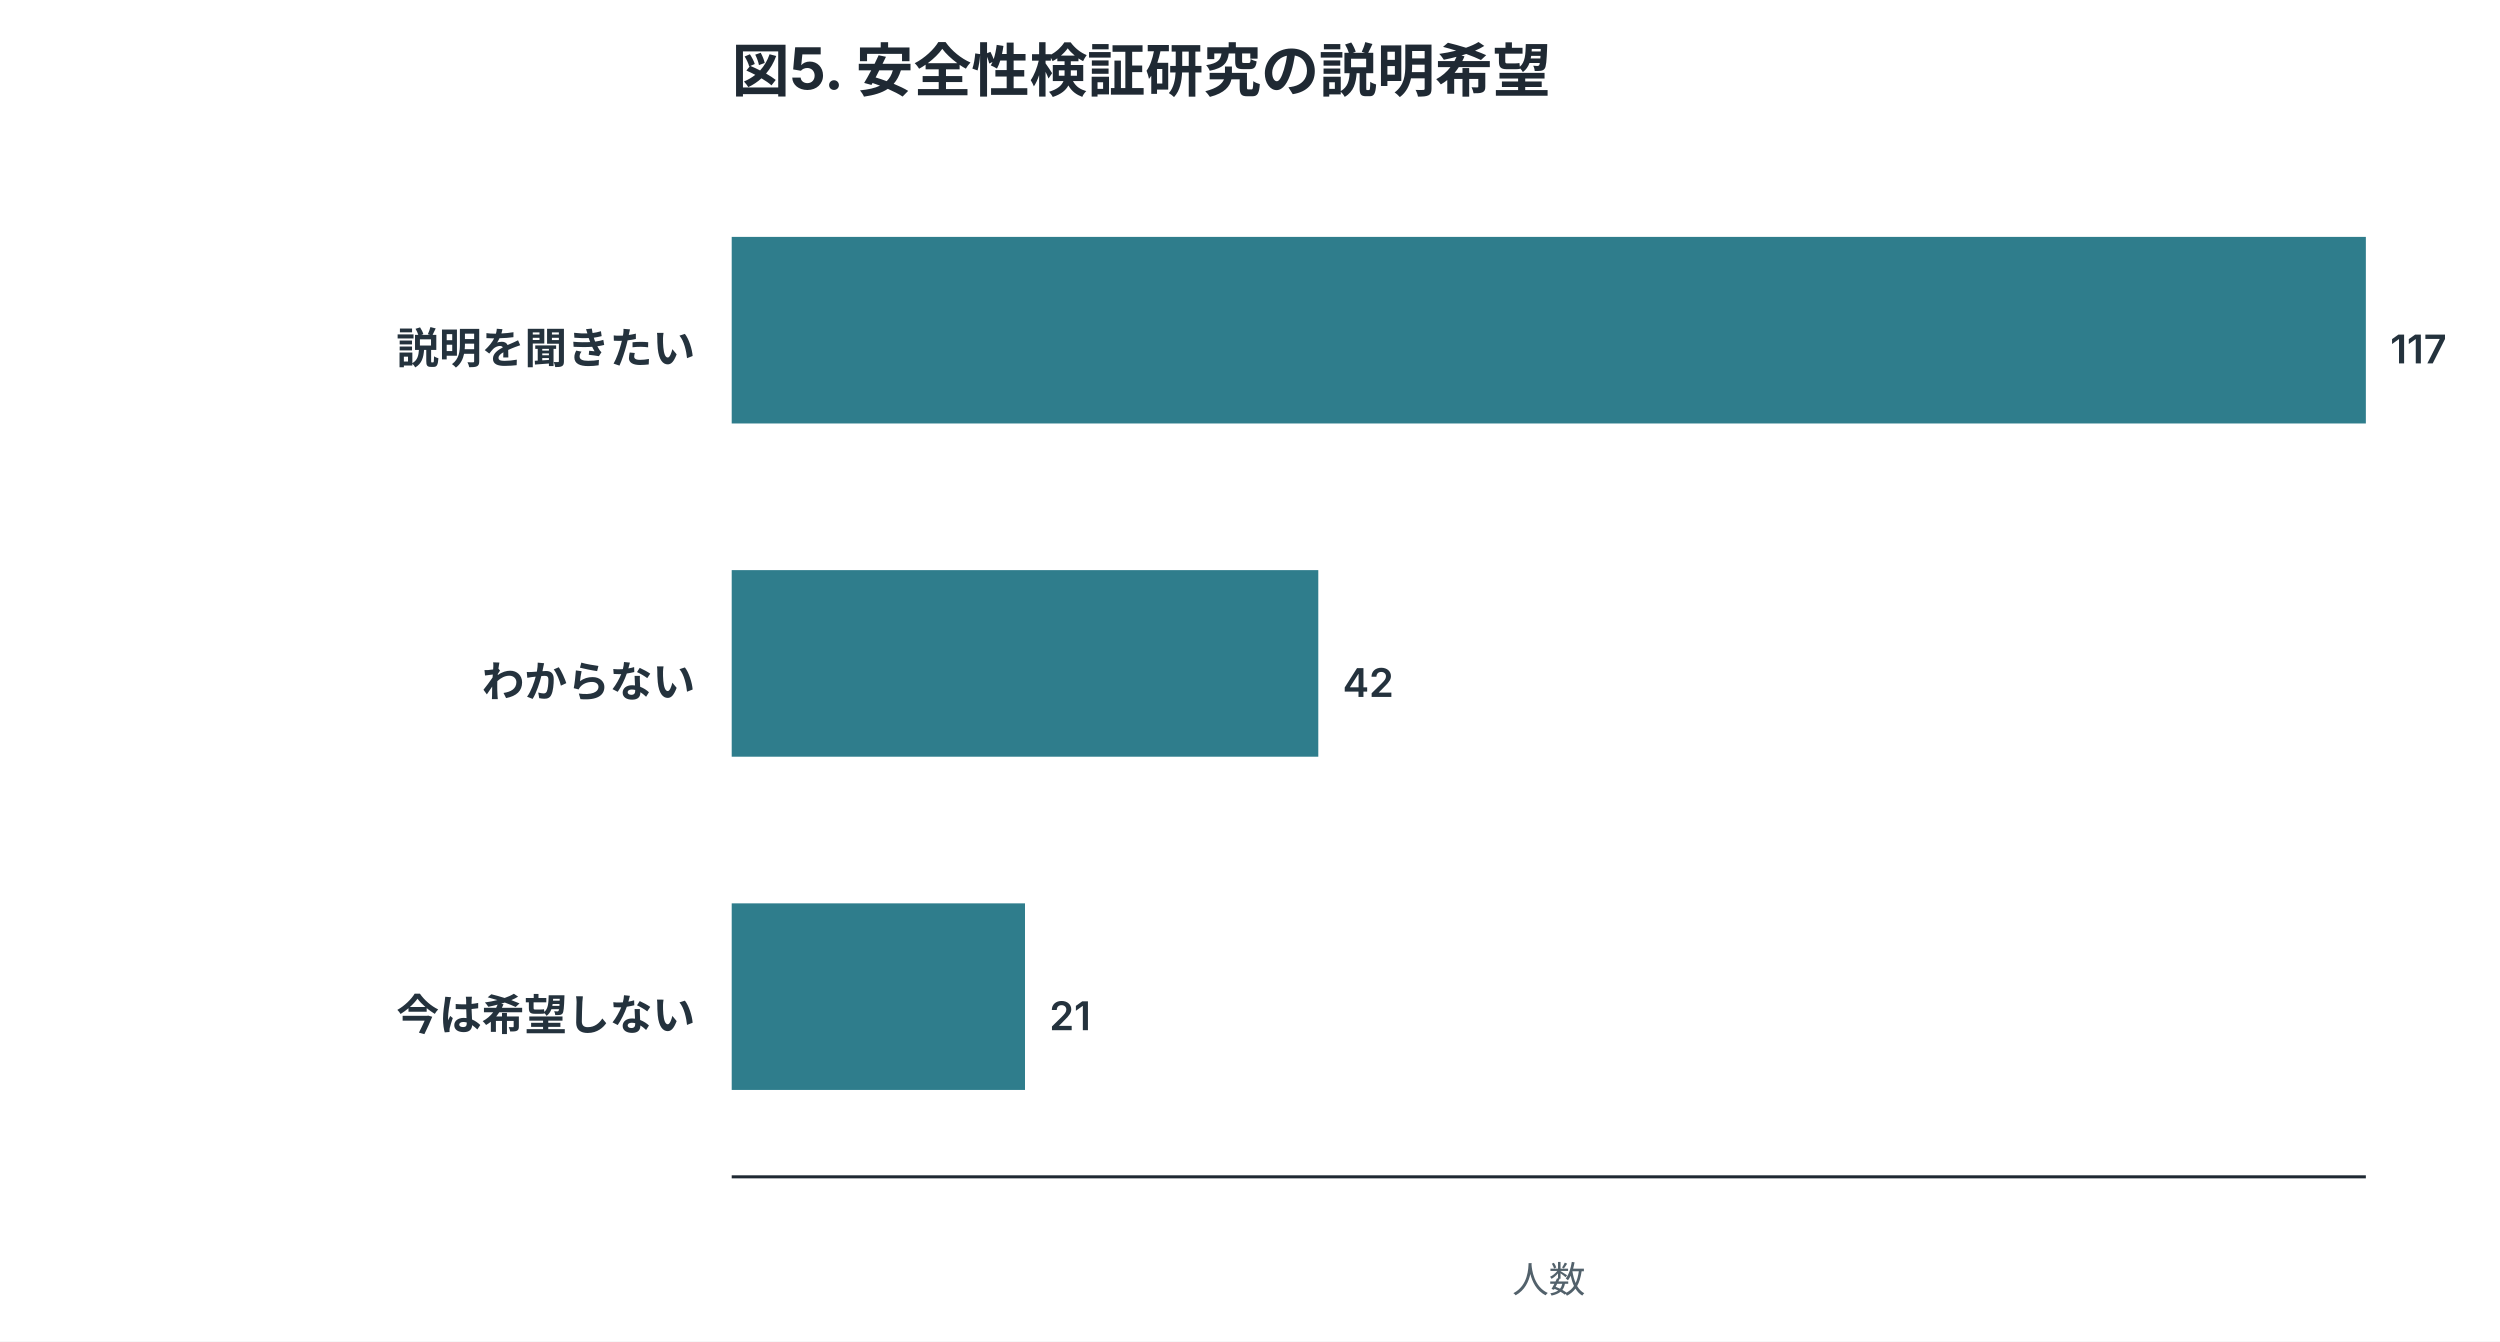
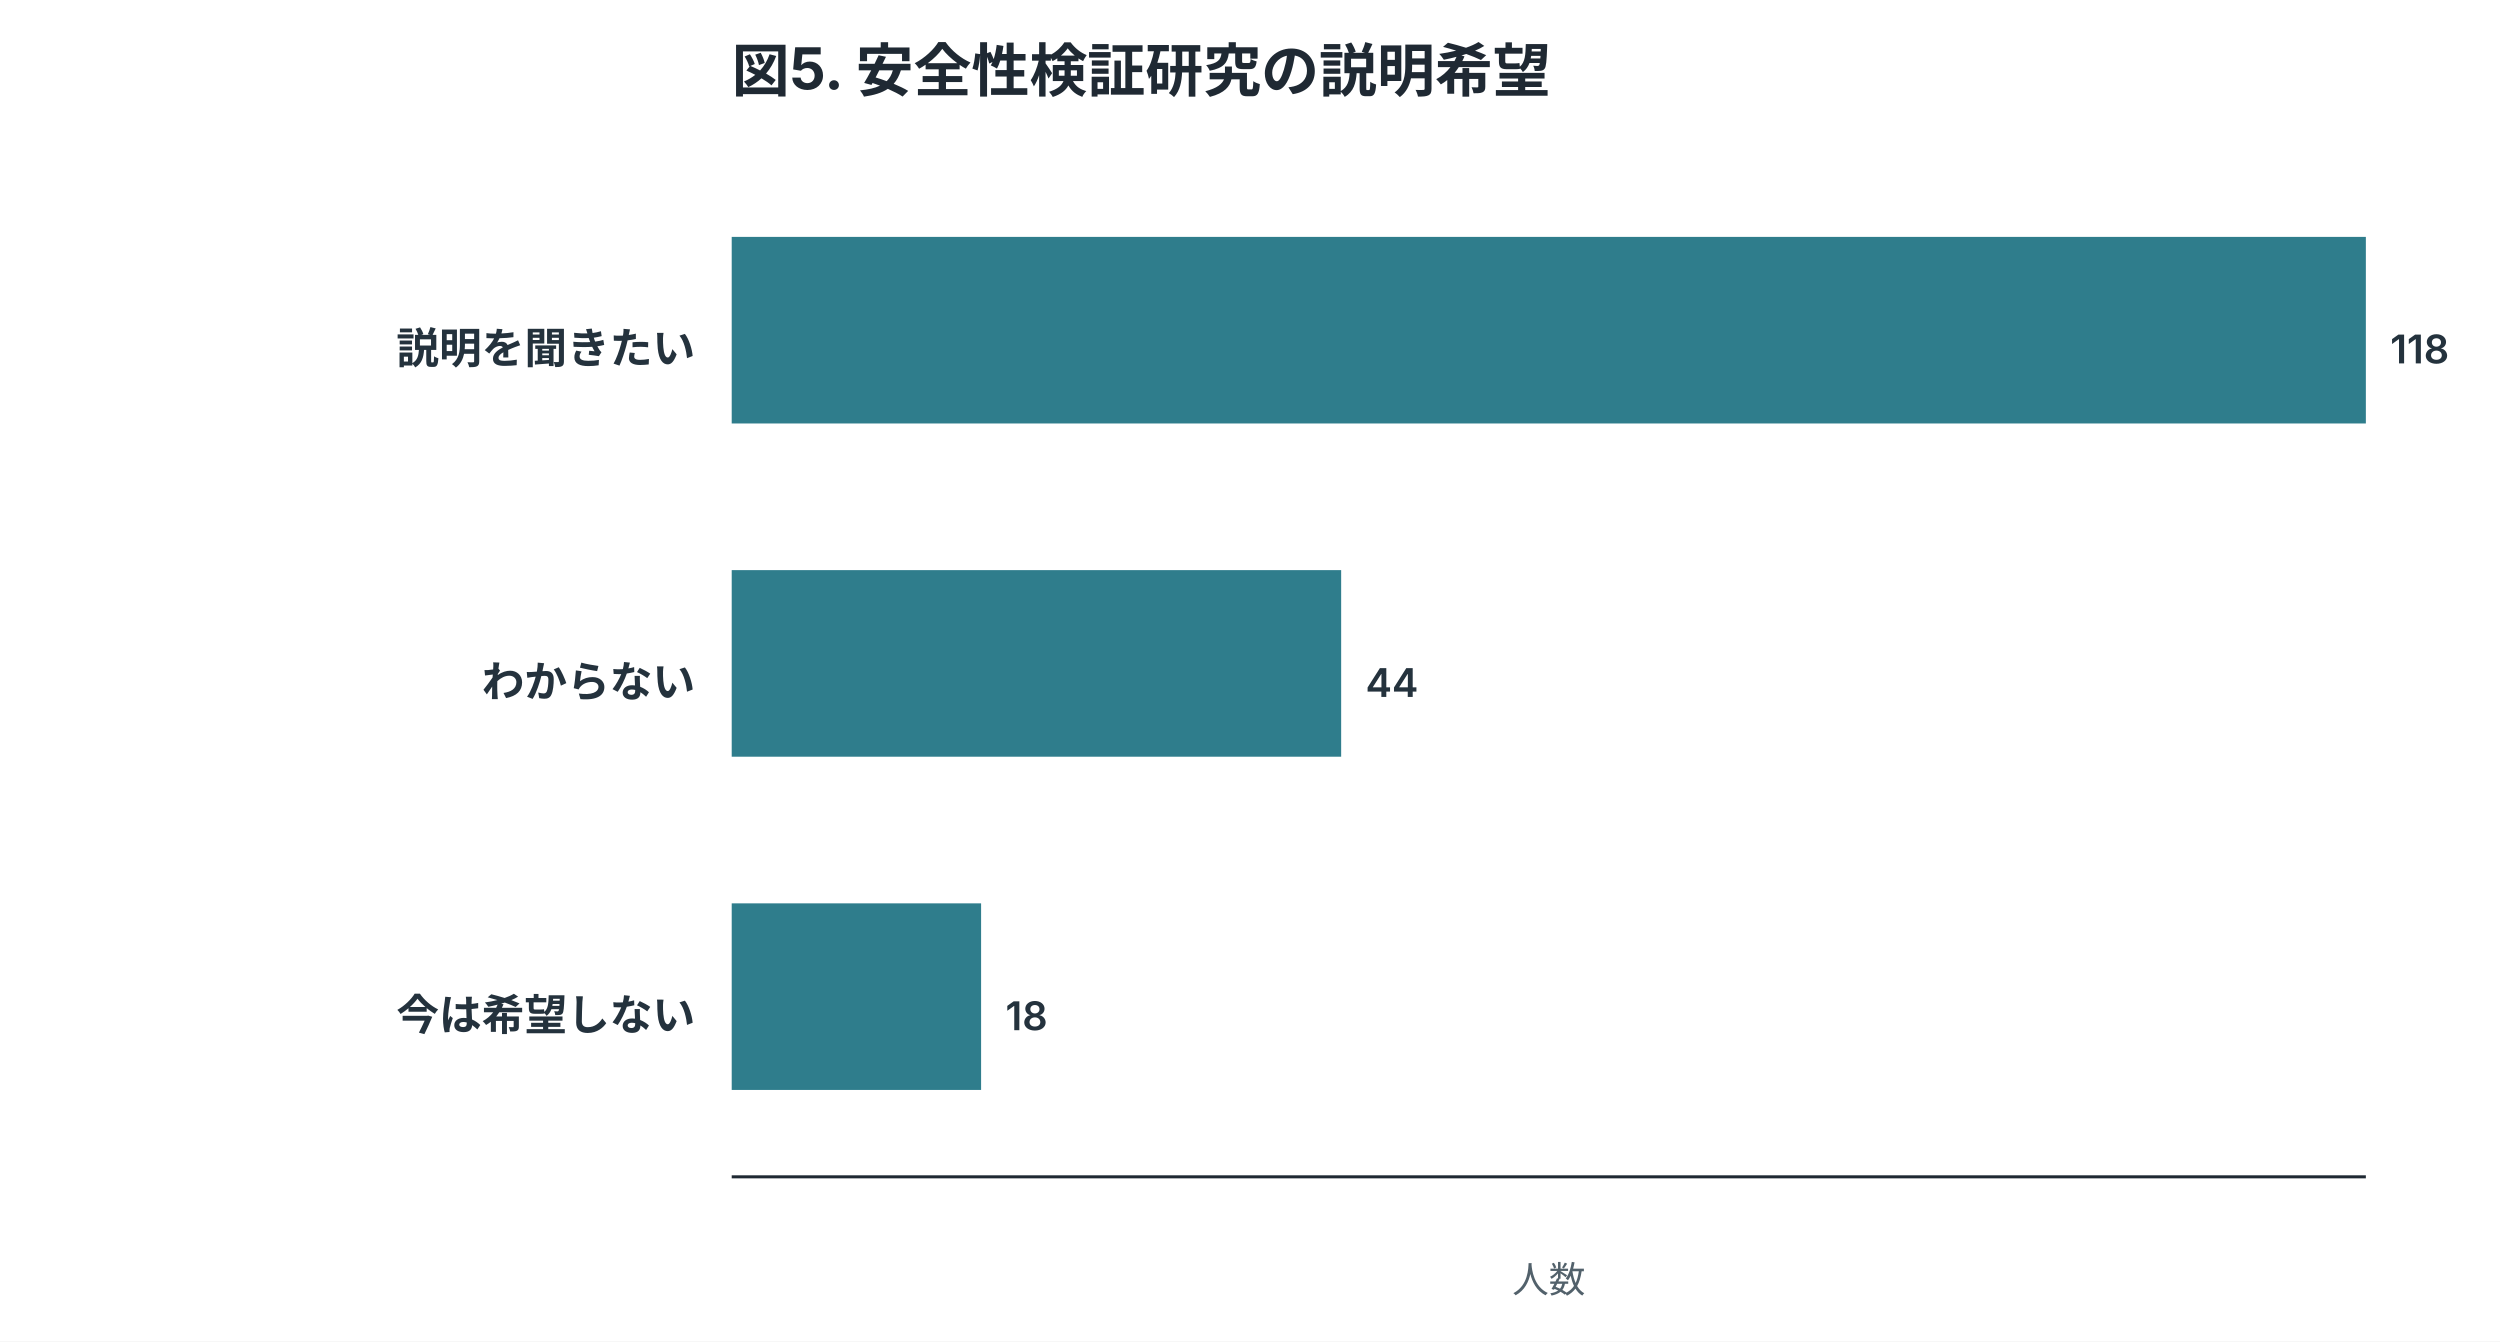
<svg xmlns="http://www.w3.org/2000/svg" width="820" height="440" viewBox="0 0 820 440" role="img">
  <style>
.title{font:700 19px -apple-system,BlinkMacSystemFont,"Segoe UI",sans-serif;fill:#1f2933}
.label{font:600 14px -apple-system,BlinkMacSystemFont,"Segoe UI",sans-serif;fill:#24323d}
.num{font:600 13px -apple-system,BlinkMacSystemFont,"Segoe UI",sans-serif;fill:#24323d}
.axis,.legend,.note{font:12px -apple-system,BlinkMacSystemFont,"Segoe UI",sans-serif;fill:#52616b}
.inside{font:700 13px -apple-system,BlinkMacSystemFont,"Segoe UI",sans-serif;fill:white}
.big{font:700 34px -apple-system,BlinkMacSystemFont,"Segoe UI",sans-serif;fill:#1f2933}
</style>
  <rect width="100%" height="100%" fill="white" />
  <text x="240" y="30" class="title">図5. 安全性検証研究の説明希望</text>
  <text x="228" y="119.2" text-anchor="end" class="label">説明を聞きたい</text>
  <rect x="240" y="77.7" width="536.0" height="61.2" fill="#2f7d8c" />
-   <text x="784.0" y="119.2" class="num">117</text>
+   <text x="784.0" y="119.2" class="num">118</text>
  <text x="228" y="228.6" text-anchor="end" class="label">わからない</text>
-   <rect x="240" y="187.0" width="192.4" height="61.2" fill="#2f7d8c" />
-   <text x="440.4" y="228.6" class="num">42</text>
+   <rect x="240" y="187.0" width="199.9" height="61.2" fill="#2f7d8c" />
+   <text x="447.9" y="228.6" class="num">44</text>
  <text x="228" y="337.9" text-anchor="end" class="label">今は希望しない</text>
-   <rect x="240" y="296.3" width="96.2" height="61.2" fill="#2f7d8c" />
-   <text x="344.2" y="337.9" class="num">21</text>
+   <rect x="240" y="296.3" width="81.8" height="61.2" fill="#2f7d8c" />
+   <text x="329.8" y="337.9" class="num">18</text>
  <line x1="240" y1="386" x2="776" y2="386" stroke="#1f2933" />
  <text x="508.0" y="424" text-anchor="middle" class="axis">人数</text>
</svg>
